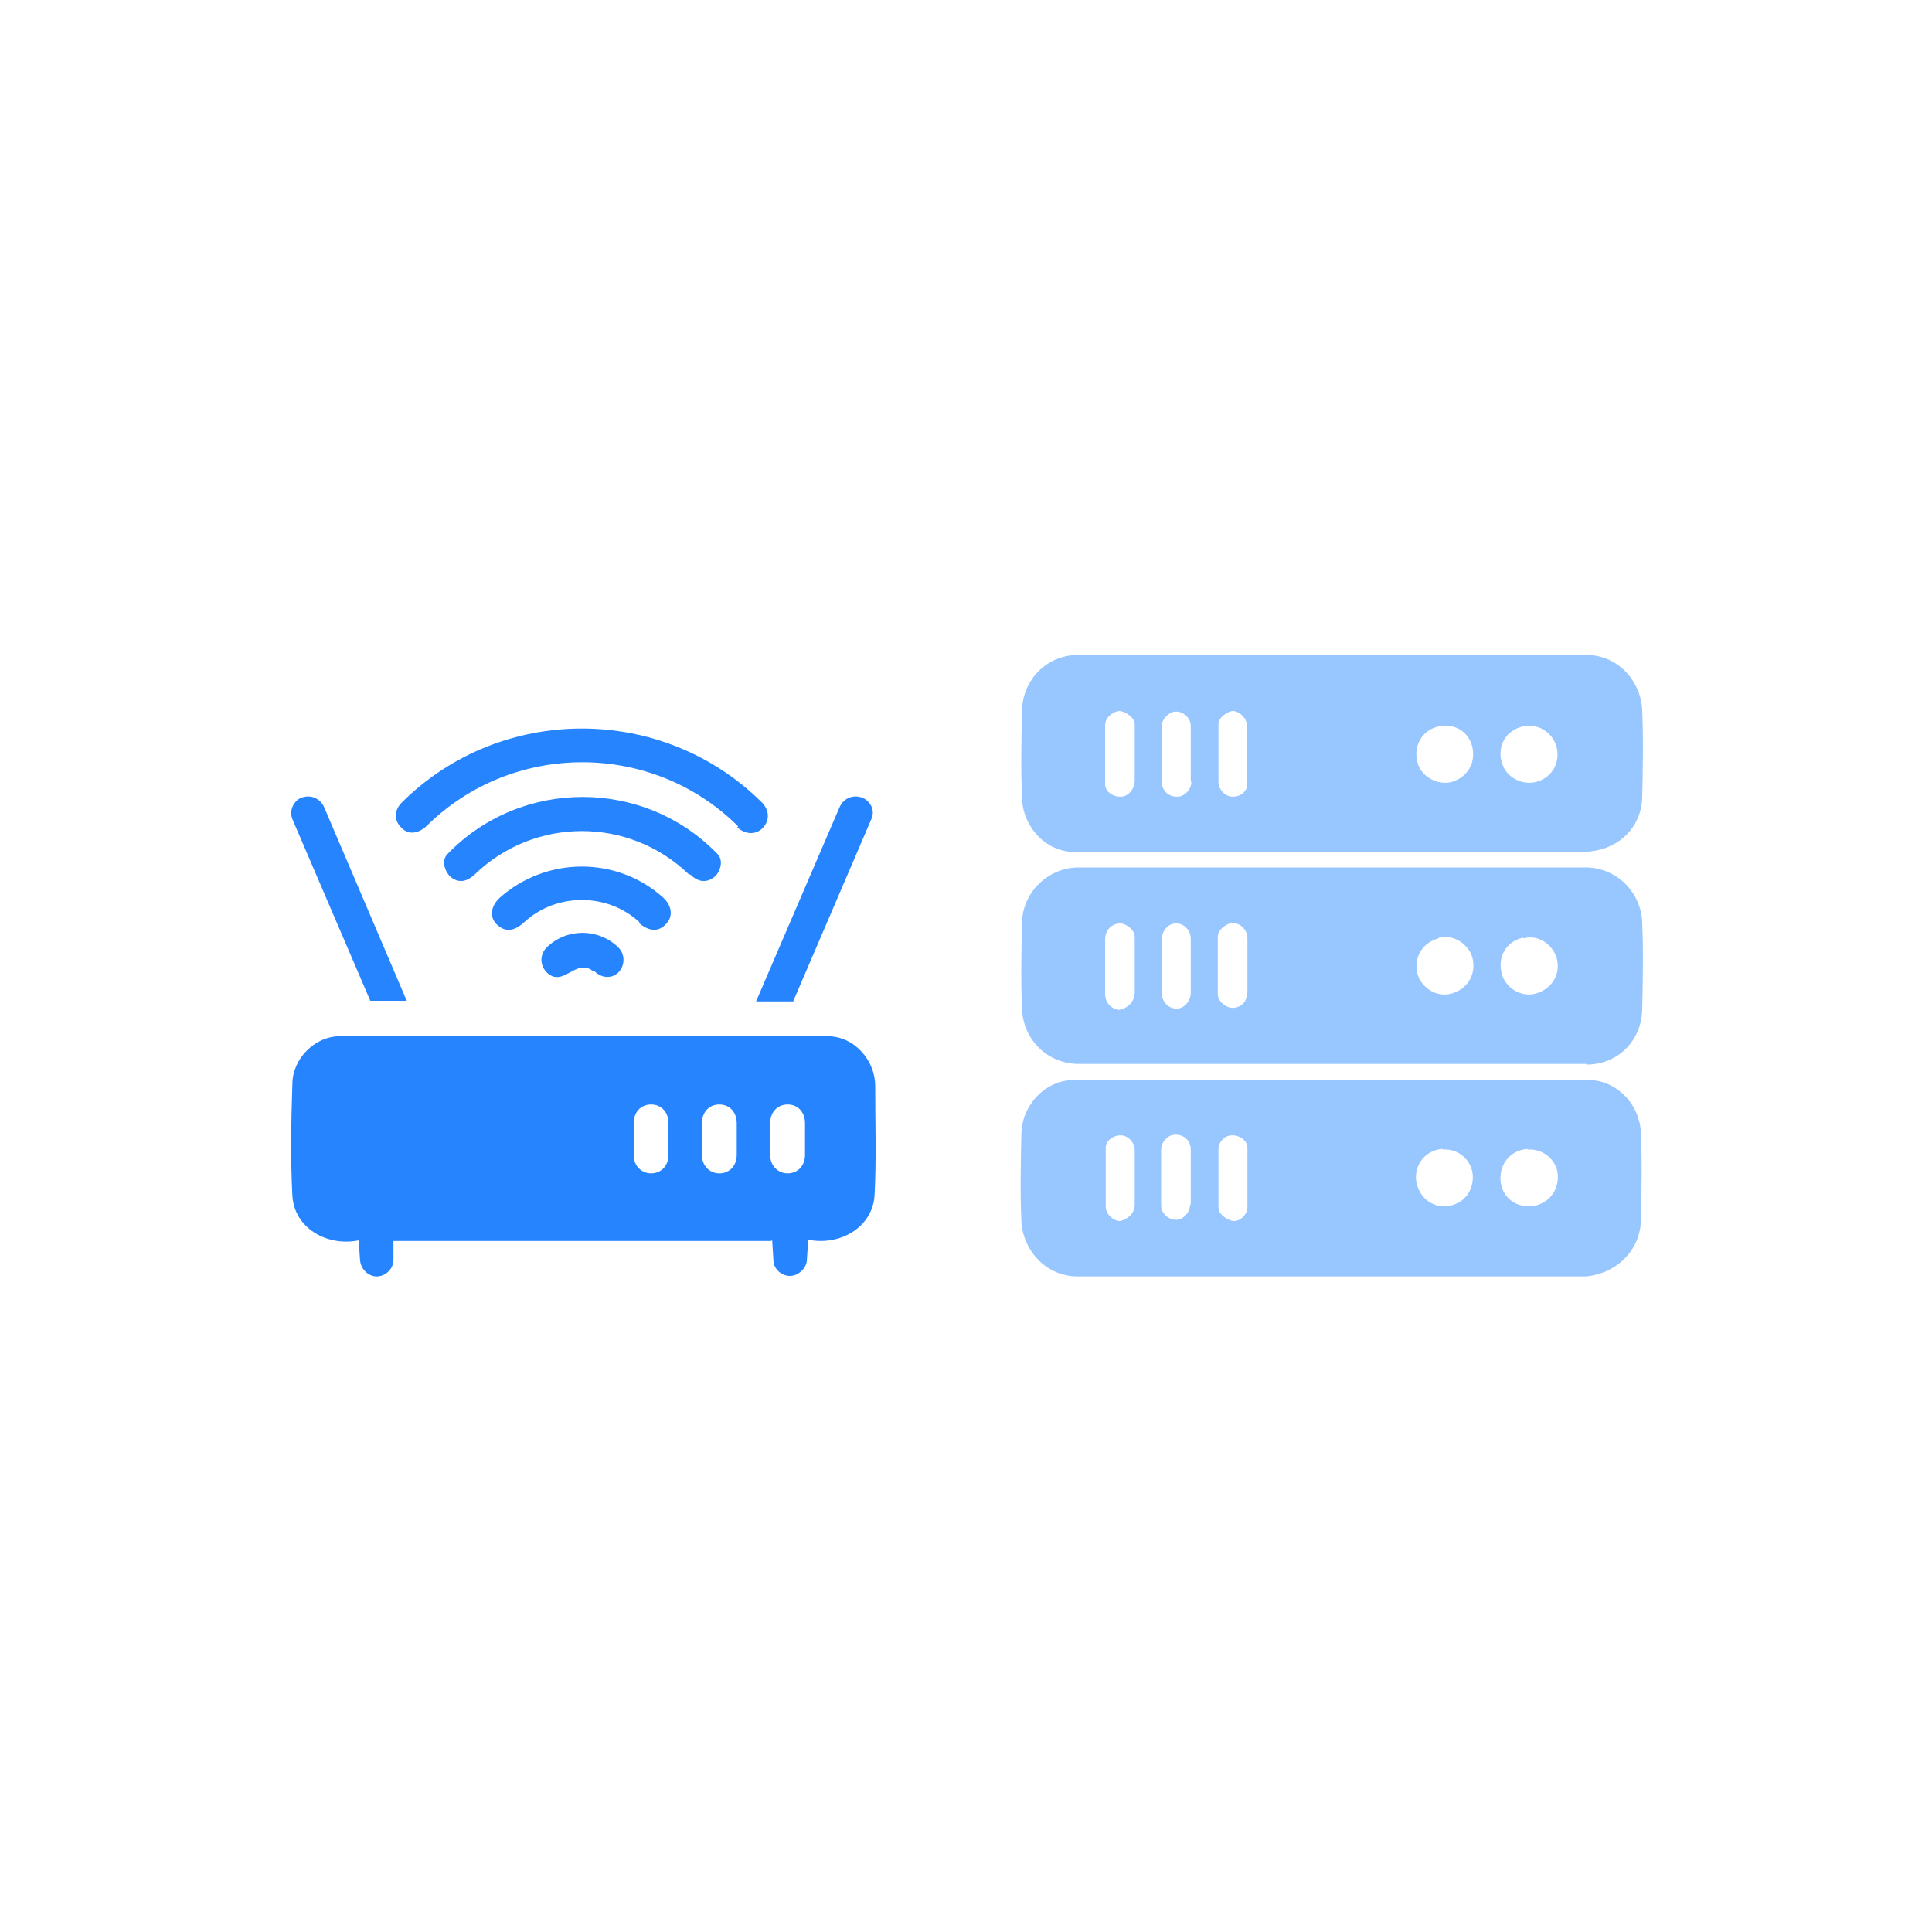
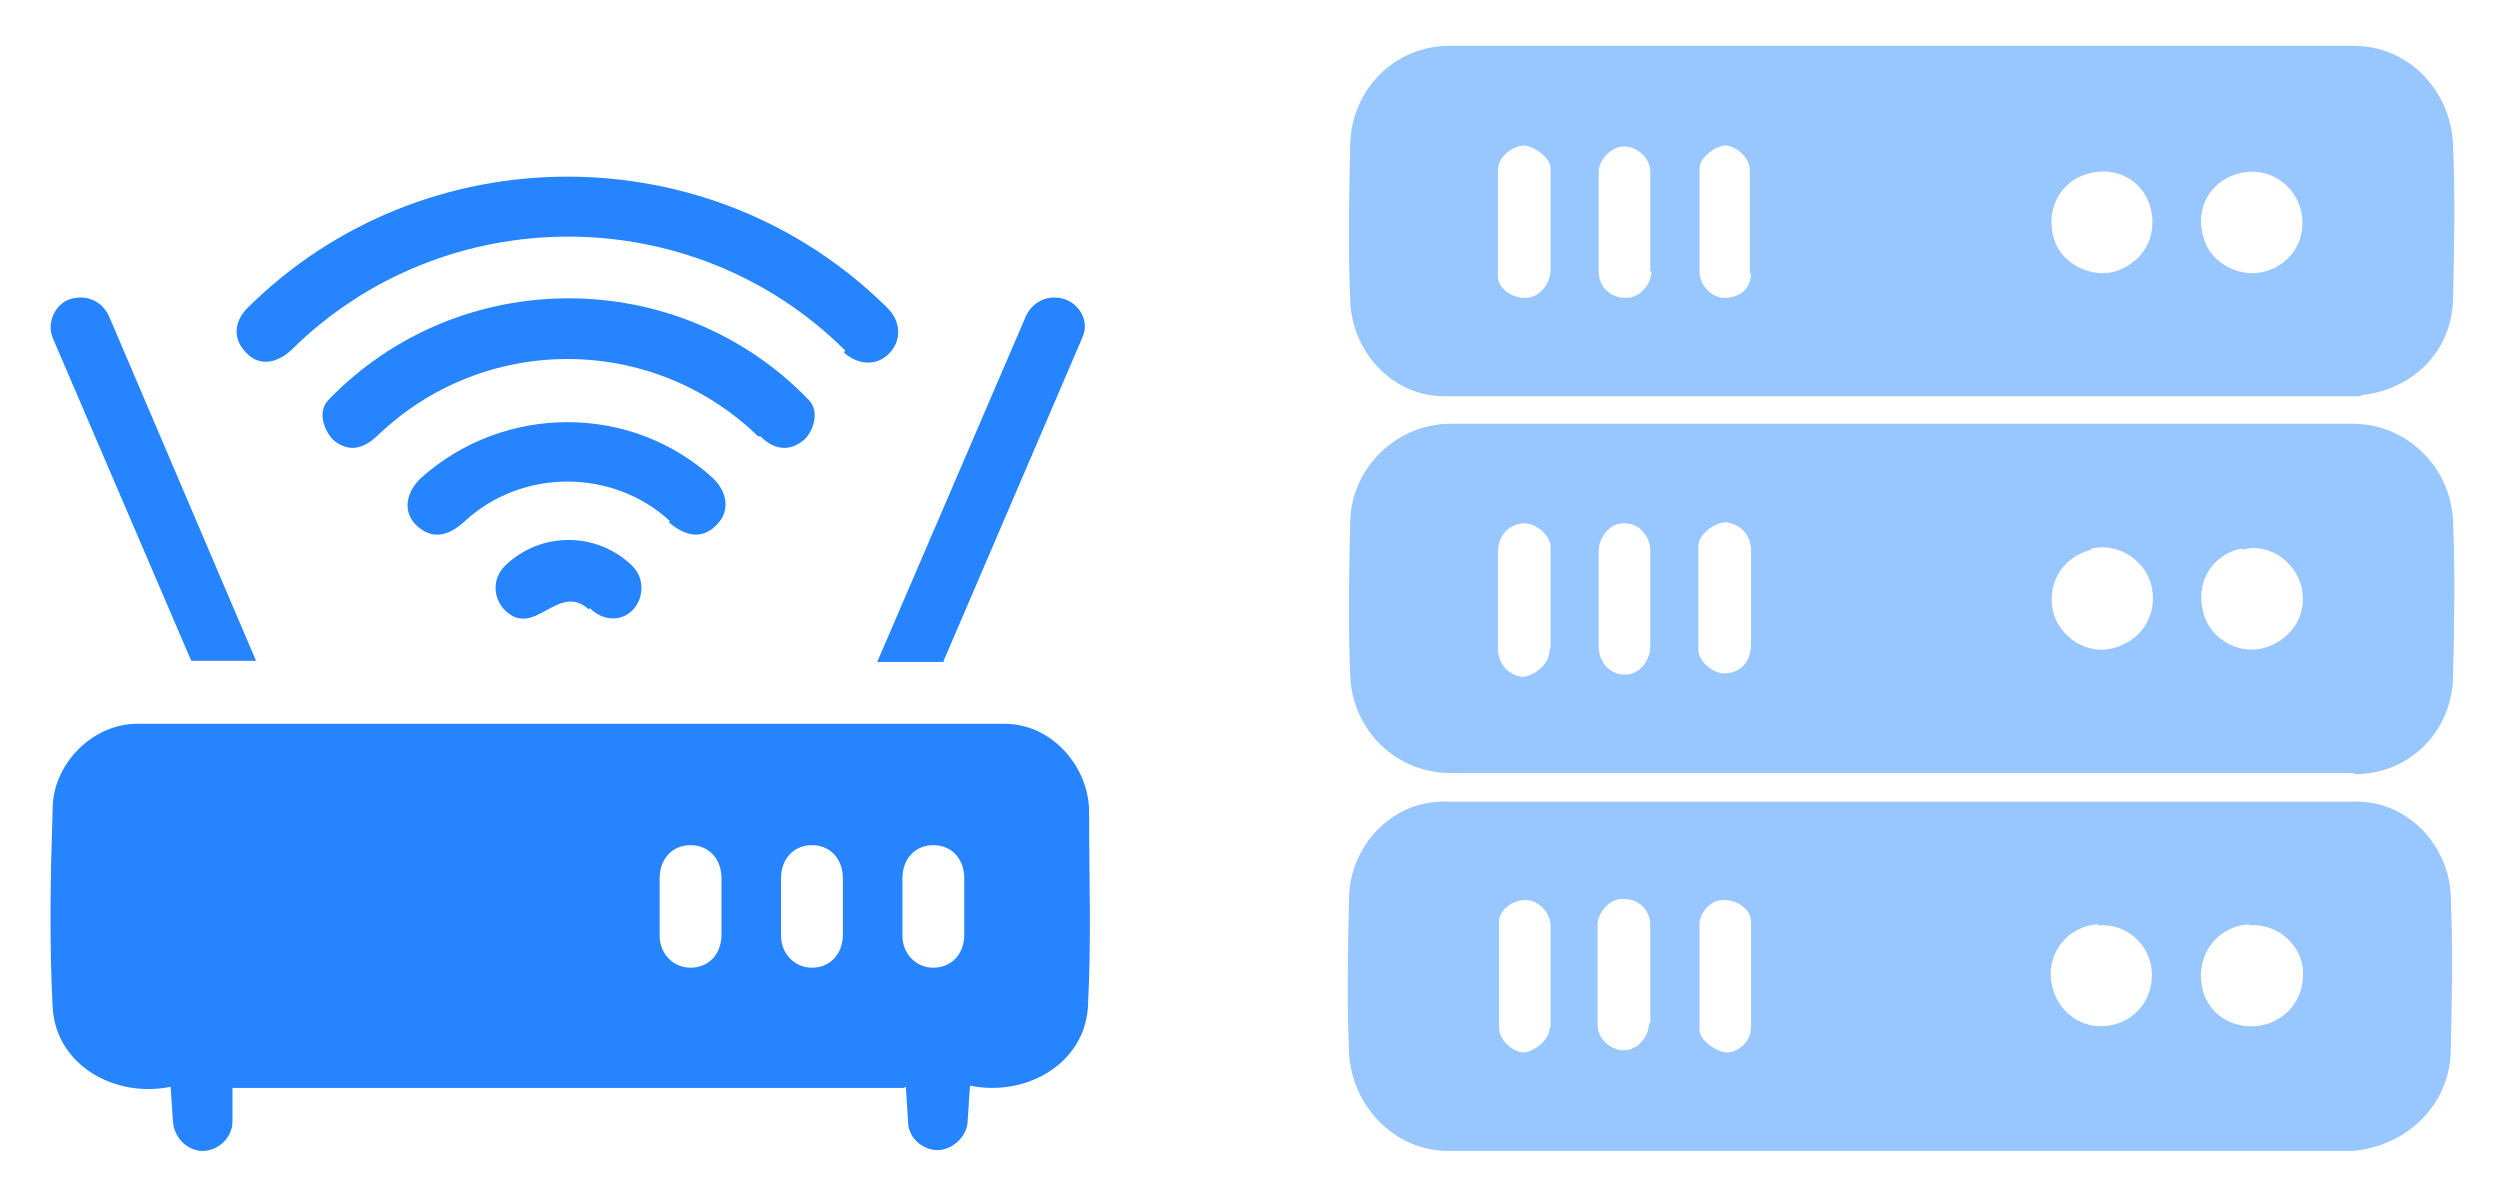
- <svg xmlns="http://www.w3.org/2000/svg" id="Calque_2" data-name="Calque 2" viewBox="0 0 30 30">
+ <svg xmlns="http://www.w3.org/2000/svg" id="Calque_2" data-name="Calque 2" viewBox="4.08 9.77 21.83 10.46">
  <defs>
    <style>
      .cls-1 {
        fill: #98c6fe;
      }

      .cls-2 {
        fill: none;
      }

      .cls-3 {
        fill: #2684ff;
      }
    </style>
  </defs>
  <g id="Calque_1-2" data-name="Calque 1">
    <g>
      <rect class="cls-2" width="30" height="30" />
      <g>
        <g>
          <path class="cls-3" d="M11.97,19.27h-5.86s0,.29,0,.29c0,.15-.13.26-.26.26s-.25-.11-.26-.26l-.02-.3c-.49.1-1-.19-1.03-.69-.03-.58-.02-1.14,0-1.74,0-.38.34-.74.74-.74h7.57c.42,0,.74.38.74.77,0,.58.02,1.13-.01,1.7-.03.5-.54.79-1.03.69l-.02.3c0,.13-.11.24-.23.26-.13.02-.28-.08-.29-.23l-.02-.32ZM10.38,17.92v-.48c0-.17-.11-.29-.27-.29s-.27.12-.27.29v.5c0,.16.12.28.27.28s.27-.11.27-.29ZM11.44,17.92v-.48c0-.17-.11-.29-.27-.29s-.27.12-.27.29v.5c0,.16.12.28.27.28s.27-.11.27-.29ZM12.5,17.92v-.48c0-.17-.11-.29-.27-.29s-.27.12-.27.29v.5c0,.16.12.28.27.28s.27-.11.27-.29Z" />
          <path class="cls-3" d="M11.46,12.83c-1.34-1.33-3.51-1.32-4.84,0-.12.11-.27.14-.38.03-.13-.12-.12-.28,0-.4,1.54-1.53,4.05-1.53,5.59,0,.11.11.13.27.02.39-.1.11-.26.12-.4,0Z" />
          <path class="cls-3" d="M10.7,13.58c-.93-.9-2.4-.9-3.33,0-.12.11-.24.14-.37.04-.08-.07-.16-.25-.05-.36,1.14-1.18,3.05-1.18,4.19,0,.11.11.03.3-.05.36-.13.1-.26.07-.37-.04Z" />
          <path class="cls-3" d="M6.32,15.54h-.57s-1.21-2.82-1.21-2.82c-.06-.15.04-.31.16-.34.14-.04.28.02.34.17l1.28,3Z" />
          <path class="cls-3" d="M12.32,15.55h-.58s1.29-3,1.29-3c.06-.15.2-.21.34-.17.13.04.23.19.16.34l-1.21,2.82Z" />
          <path class="cls-3" d="M9.93,14.32c-.5-.46-1.29-.46-1.79,0-.13.12-.27.17-.41.05s-.11-.3.03-.43c.72-.64,1.82-.65,2.54,0,.13.12.16.29.04.41-.12.13-.27.11-.42-.02Z" />
          <path class="cls-3" d="M9.22,15.09c-.27-.24-.47.26-.73.01-.1-.1-.12-.27,0-.39.31-.3.8-.3,1.11,0,.11.11.1.27.02.37-.1.12-.27.12-.39,0Z" />
        </g>
        <g>
          <path class="cls-1" d="M24.63,16.52h-7.88c-.48,0-.86-.37-.88-.85s-.01-.89,0-1.35.4-.85.88-.85h7.87c.48,0,.86.38.88.85s.01.89,0,1.36-.37.85-.86.85ZM17.62,15.43v-.88c0-.12-.15-.22-.24-.21-.13.01-.22.11-.22.25v.84c0,.13.08.23.21.25.09,0,.24-.1.24-.23ZM18.49,15.42v-.84c0-.14-.11-.25-.24-.24-.11,0-.21.12-.21.24v.84c0,.14.11.25.24.24.11,0,.21-.12.21-.24ZM19.37,15.4v-.82c0-.13-.08-.23-.22-.25-.09,0-.24.1-.24.21v.9c0,.12.15.22.24.21.14-.01.22-.11.22-.26ZM22.34,14.57c-.27.07-.39.32-.33.55.06.22.3.37.52.31.24-.06.39-.28.34-.53-.04-.21-.27-.4-.53-.34ZM23.65,14.56c-.27.06-.4.31-.33.56.05.21.29.37.52.31s.39-.27.34-.52c-.04-.21-.27-.41-.52-.34Z" />
          <path class="cls-1" d="M24.69,13.23h-8c-.46,0-.81-.4-.82-.84-.02-.47-.01-.89,0-1.36s.38-.86.87-.86h7.89c.49,0,.85.4.87.86s.01.9,0,1.35-.34.79-.8.84ZM17.62,12.12v-.88c0-.1-.16-.2-.24-.2-.1.01-.22.1-.22.22v.92c0,.12.14.2.25.19.1,0,.21-.11.21-.25ZM18.49,12.14v-.87c0-.13-.13-.23-.24-.22-.09,0-.21.11-.21.22v.87c0,.14.11.24.25.23.1,0,.21-.11.21-.23ZM19.36,12.16v-.9c0-.11-.11-.21-.21-.22-.08,0-.23.1-.23.2v.9c0,.12.1.22.2.23.12.01.25-.06.25-.21ZM22.3,11.29c-.26.08-.36.35-.28.58.07.21.33.33.53.27.25-.08.37-.31.31-.55s-.3-.38-.56-.3ZM23.61,11.29c-.26.08-.37.34-.28.58.07.21.32.33.53.27.25-.07.37-.31.31-.54s-.3-.39-.56-.31Z" />
          <path class="cls-1" d="M24.64,19.82h-7.91c-.49,0-.85-.41-.87-.86s-.01-.89,0-1.36c.01-.43.36-.83.82-.83h7.98c.46,0,.81.4.82.83.02.46.01.9,0,1.35s-.36.82-.85.87ZM17.62,18.74v-.88c0-.12-.1-.22-.2-.23-.11-.01-.25.07-.25.19v.92c0,.11.11.21.21.22.08,0,.23-.1.23-.21ZM18.49,18.71v-.86c0-.14-.11-.24-.25-.23-.1,0-.21.11-.21.23v.87c0,.13.13.23.24.22.1,0,.21-.11.21-.24ZM19.37,18.72v-.9c0-.12-.14-.2-.25-.19-.1,0-.21.11-.2.23v.9c0,.1.16.2.24.2.1,0,.22-.1.21-.24ZM22.4,17.84c-.27.02-.44.25-.41.49s.23.42.47.4.42-.21.41-.47c-.01-.22-.2-.43-.47-.41ZM23.72,17.84c-.27.02-.44.24-.42.49s.22.42.48.4c.23-.02.42-.21.41-.47,0-.21-.2-.43-.47-.41Z" />
        </g>
      </g>
    </g>
  </g>
</svg>
